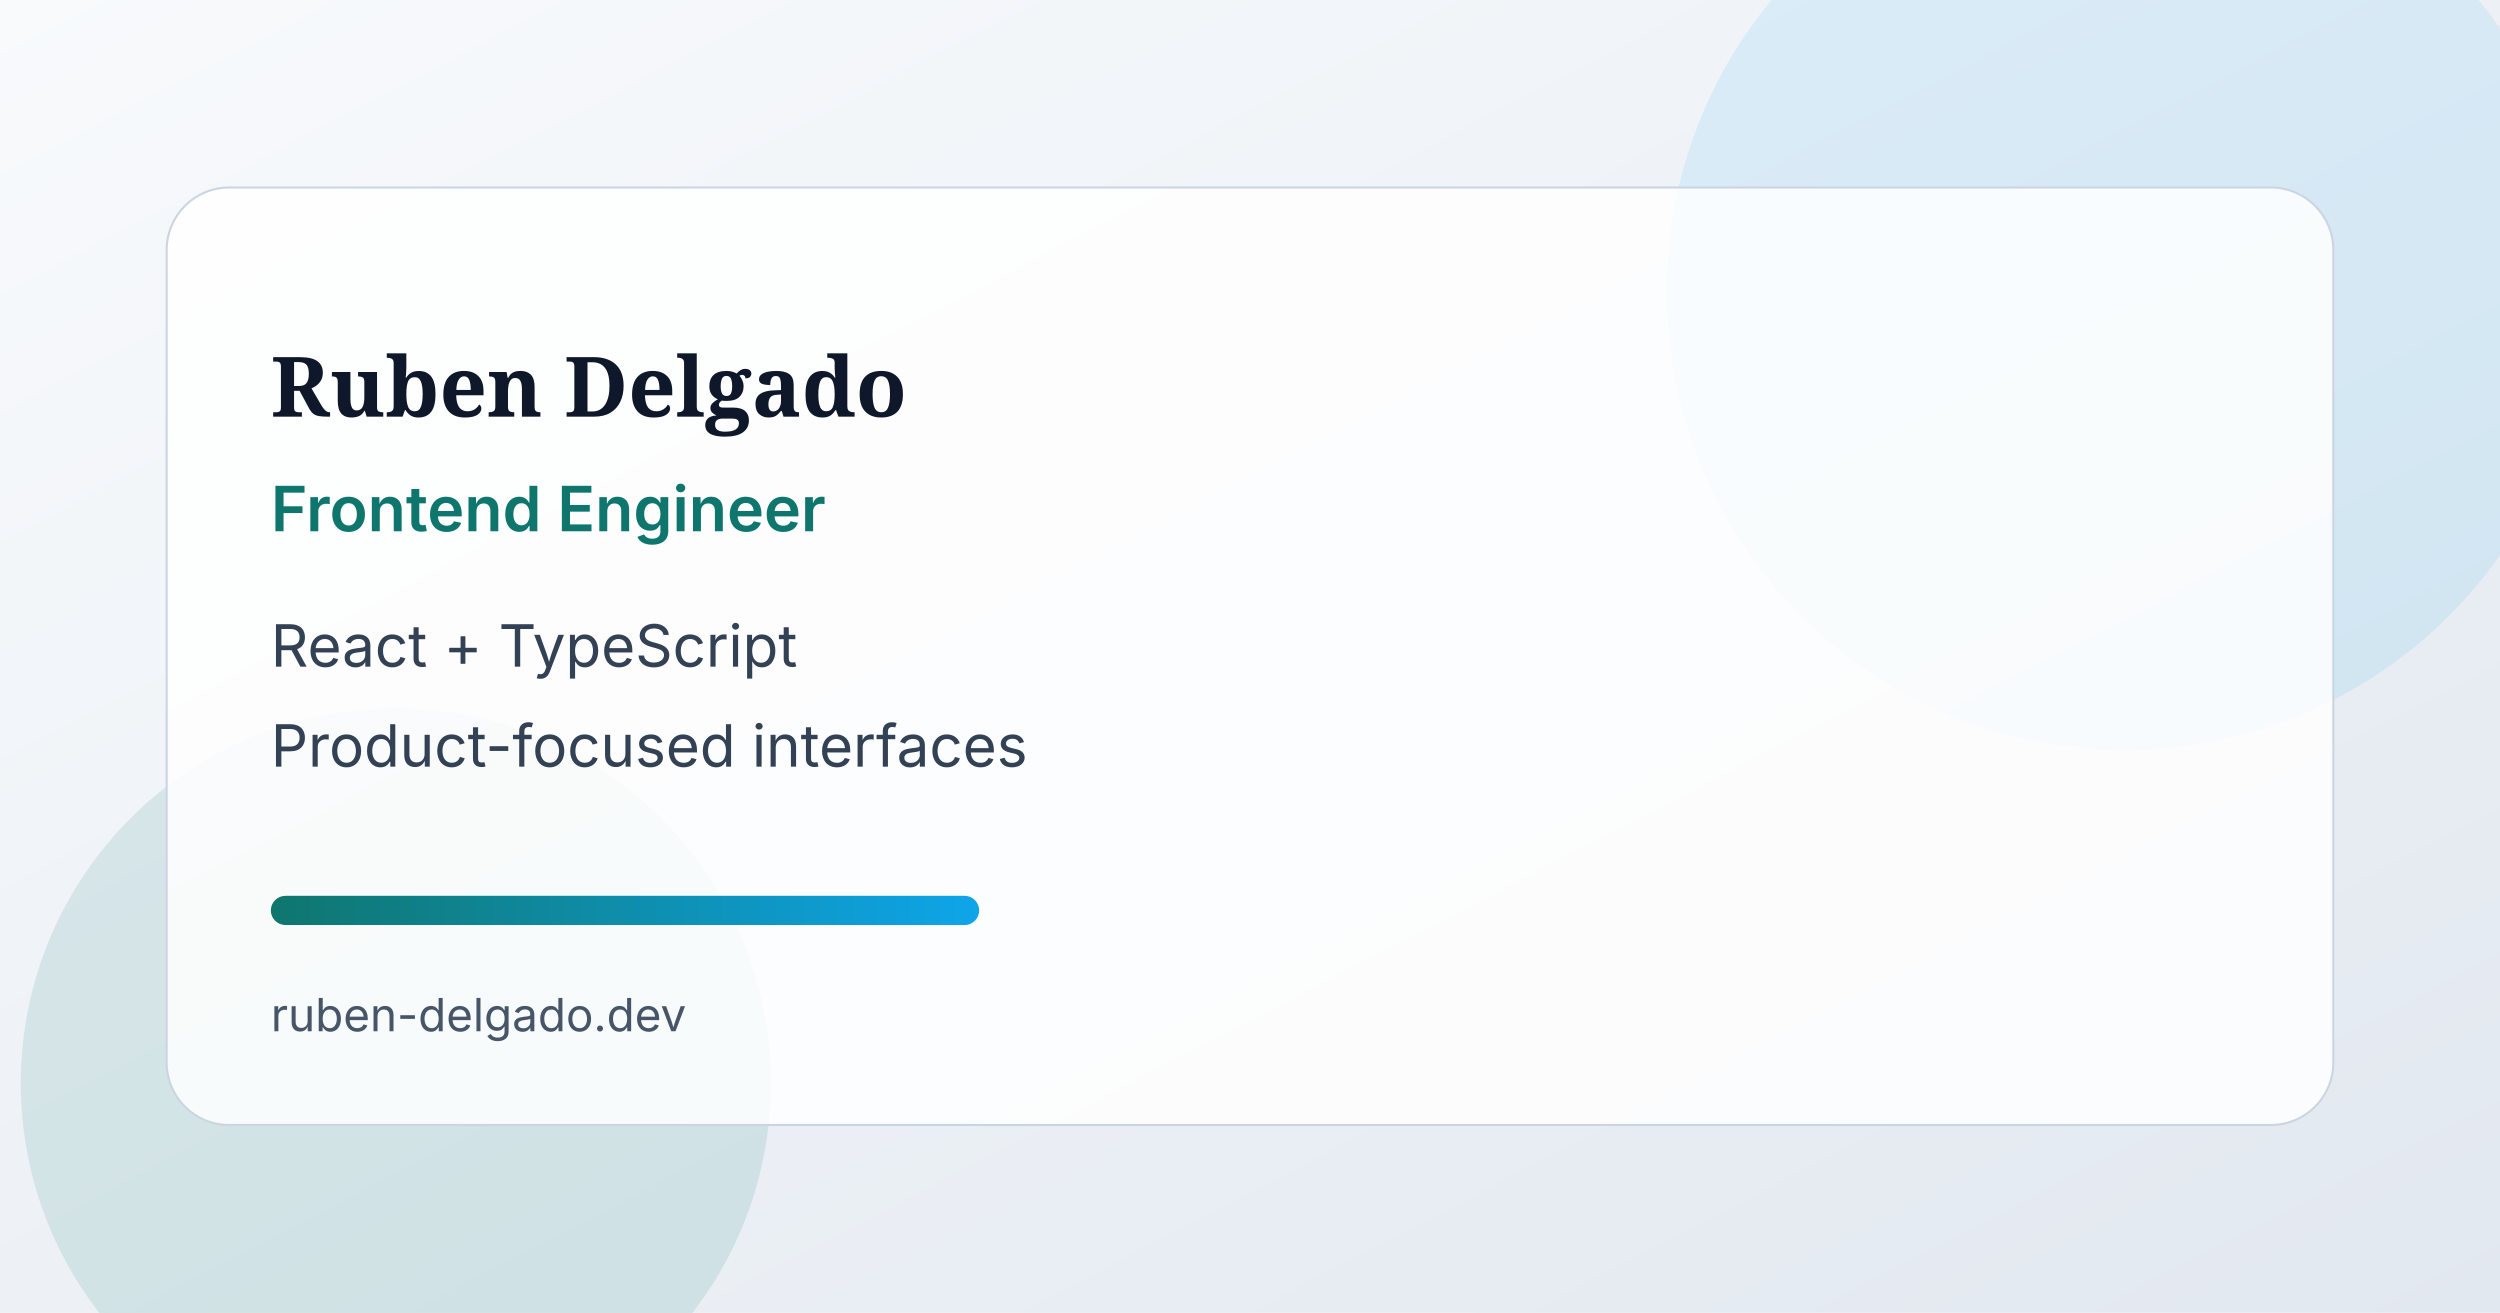
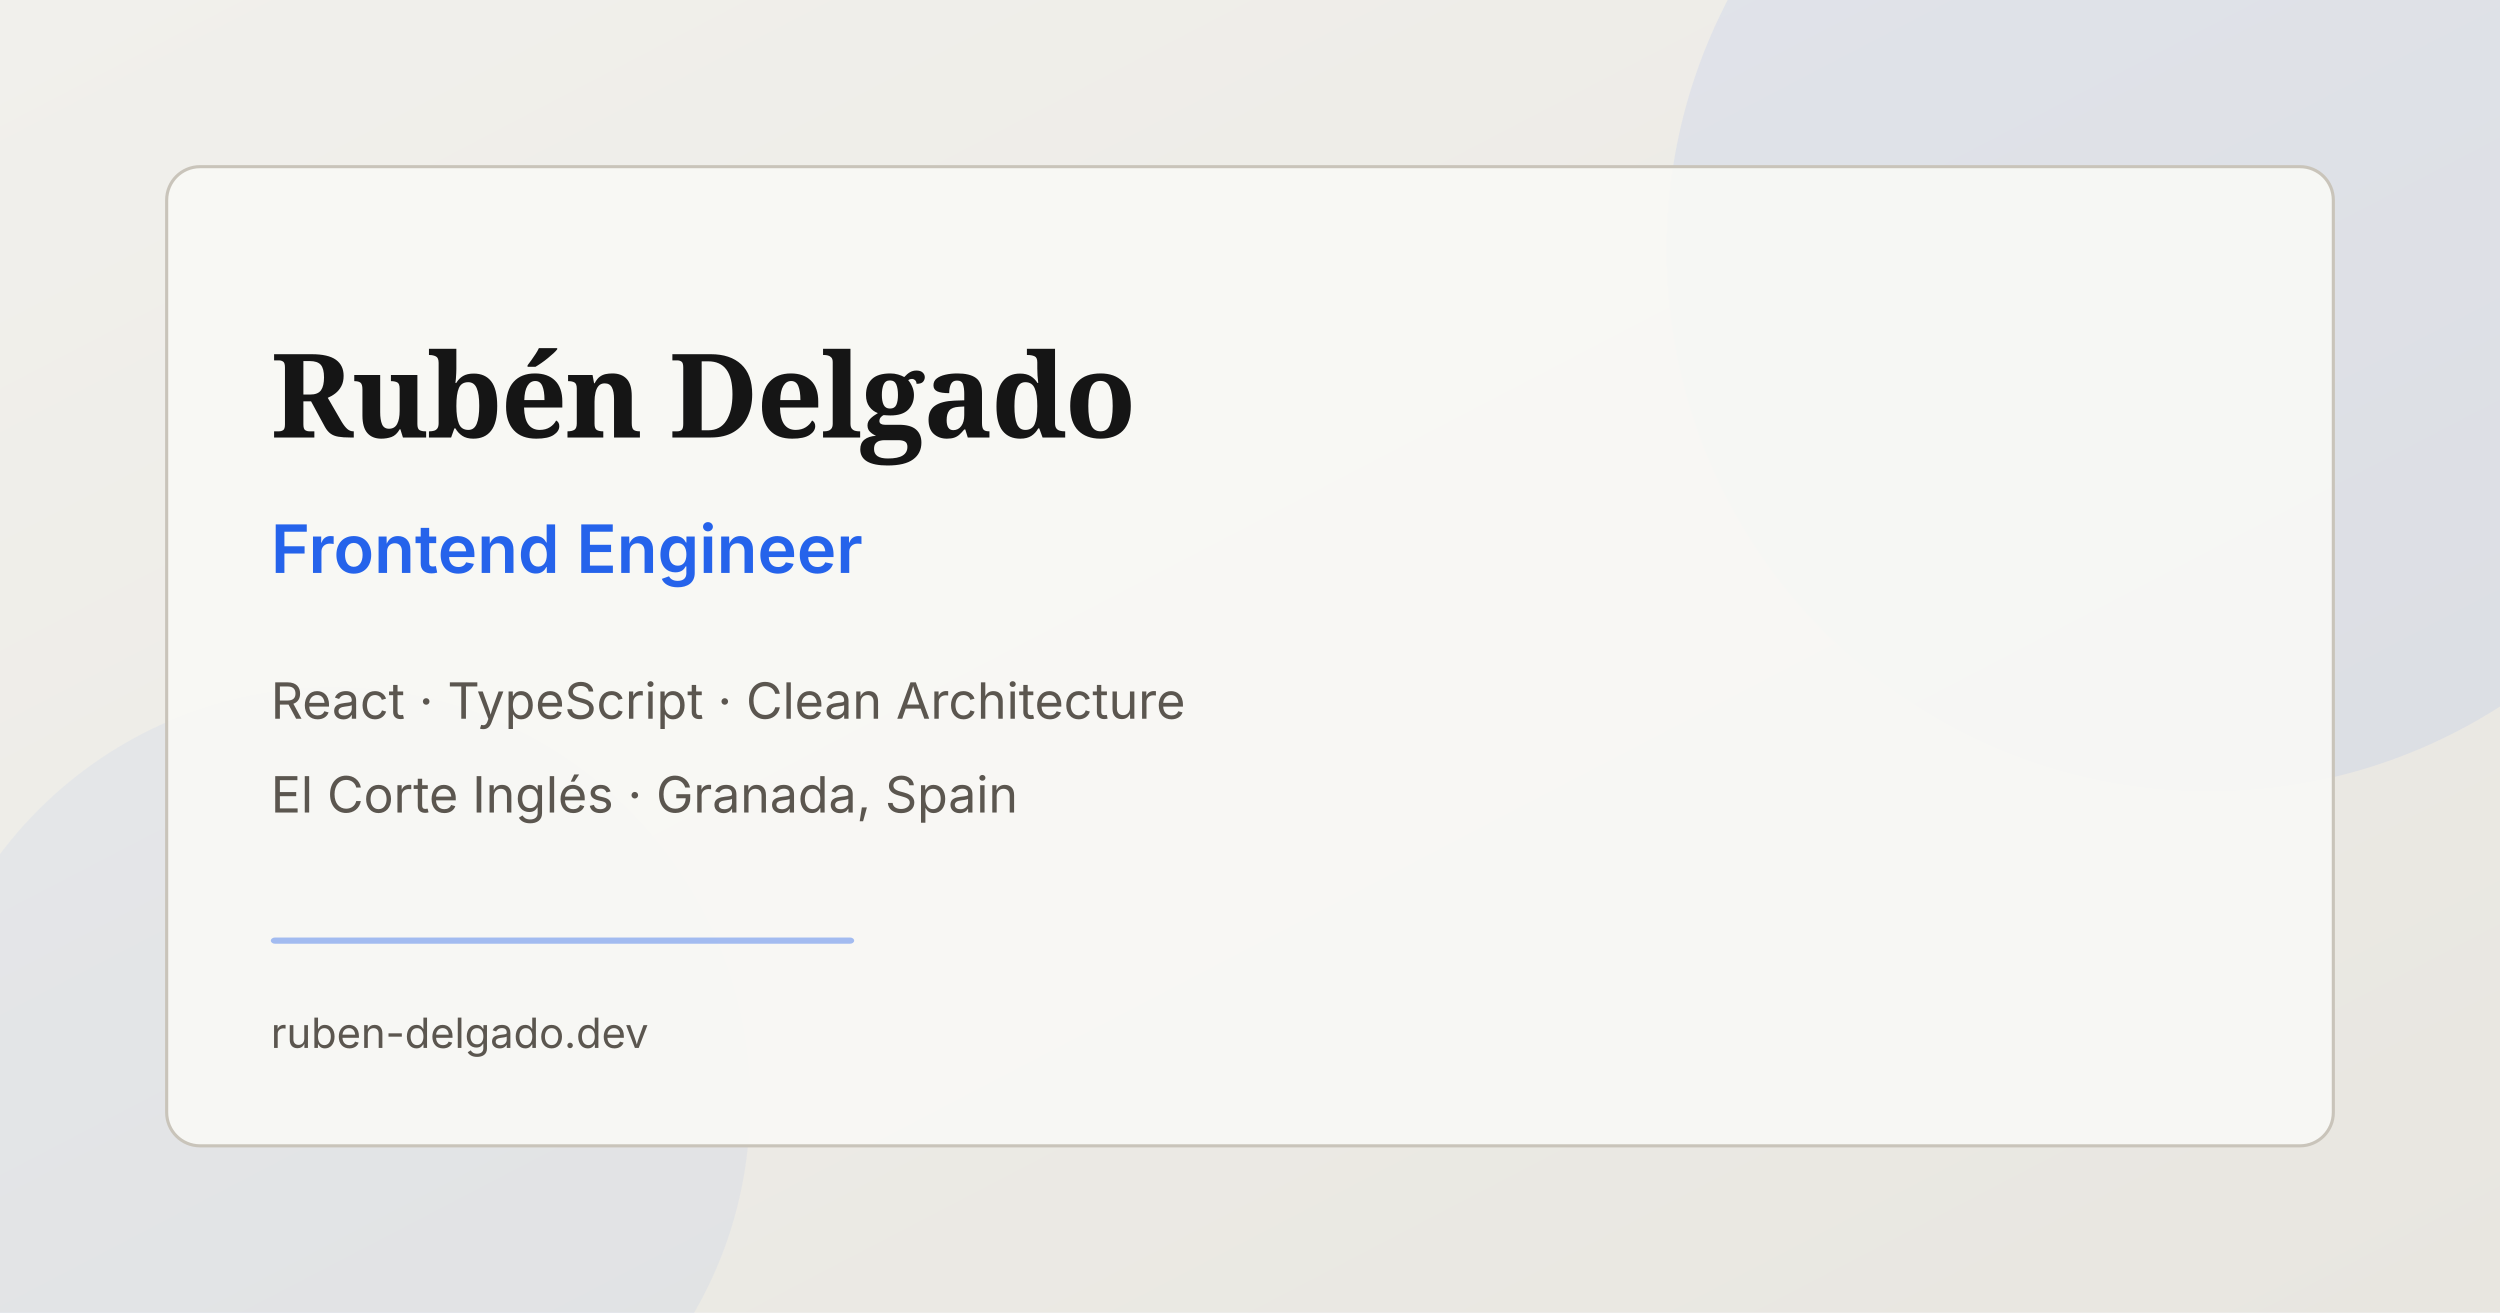
- <svg xmlns="http://www.w3.org/2000/svg" width="1200" height="630" viewBox="0 0 1200 630" role="img" aria-labelledby="title desc">
+ <svg xmlns="http://www.w3.org/2000/svg" width="1200" height="630" viewBox="0 0 1200 630" role="img" aria-labelledby="og-title og-desc">
  <defs>
    <linearGradient id="bg" x1="0" y1="0" x2="1" y2="1">
-       <stop offset="0%" stop-color="#f8fafc" />
-       <stop offset="100%" stop-color="#e2e8f0" />
-     </linearGradient>
-     <linearGradient id="accent" x1="0" y1="0" x2="1" y2="0">
-       <stop offset="0%" stop-color="#0f766e" />
-       <stop offset="100%" stop-color="#0ea5e9" />
+       <stop offset="0%" stop-color="#f1f0ec" />
+       <stop offset="100%" stop-color="#e8e6e0" />
    </linearGradient>
  </defs>
  <rect width="1200" height="630" fill="url(#bg)" />
-   <circle cx="1020" cy="140" r="220" fill="#0ea5e9" fill-opacity="0.10" />
-   <circle cx="190" cy="520" r="180" fill="#0f766e" fill-opacity="0.12" />
-   <rect x="80" y="90" width="1040" height="450" rx="30" fill="#ffffff" fill-opacity="0.85" stroke="#cbd5e1" />
-   <text x="130" y="200" fill="#0f172a" font-family="Georgia, serif" font-size="40" font-weight="700">
-     Ruben Delgado
+   <circle cx="1060" cy="120" r="260" fill="#2563eb" fill-opacity="0.07" />
+   <circle cx="160" cy="530" r="200" fill="#2563eb" fill-opacity="0.05" />
+   <rect x="80" y="80" width="1040" height="470" rx="16" fill="#f9f8f5" fill-opacity="0.92" stroke="#c9c4ba" stroke-width="1.5" />
+   <text x="130" y="210" fill="#151515" font-family="Georgia, serif" font-size="56" font-weight="700" letter-spacing="-1">
+     Rubén Delgado
  </text>
-   <text x="130" y="255" fill="#0f766e" font-family="system-ui, -apple-system, Segoe UI, sans-serif" font-size="30" font-weight="600">
+   <text x="130" y="275" fill="#2563eb" font-family="system-ui, -apple-system, sans-serif" font-size="32" font-weight="600">
    Frontend Engineer
  </text>
-   <text x="130" y="320" fill="#334155" font-family="system-ui, -apple-system, Segoe UI, sans-serif" font-size="28">
-     React + TypeScript
+   <text x="130" y="345" fill="#5b564f" font-family="system-ui, -apple-system, sans-serif" font-size="24">
+     React · TypeScript · Clean Architecture
  </text>
-   <text x="130" y="368" fill="#334155" font-family="system-ui, -apple-system, Segoe UI, sans-serif" font-size="28">
-     Product-focused interfaces
+   <text x="130" y="390" fill="#5b564f" font-family="system-ui, -apple-system, sans-serif" font-size="24">
+     El Corte Inglés · Granada, Spain
  </text>
-   <rect x="130" y="430" width="340" height="14" rx="7" fill="url(#accent)" />
-   <text x="130" y="495" fill="#475569" font-family="system-ui, -apple-system, Segoe UI, sans-serif" font-size="22">
+   <rect x="130" y="450" width="280" height="3" rx="2" fill="#2563eb" fill-opacity="0.4" />
+   <text x="130" y="503" fill="#5b564f" font-family="system-ui, -apple-system, sans-serif" font-size="20">
    ruben-delgado.dev
  </text>
</svg>
